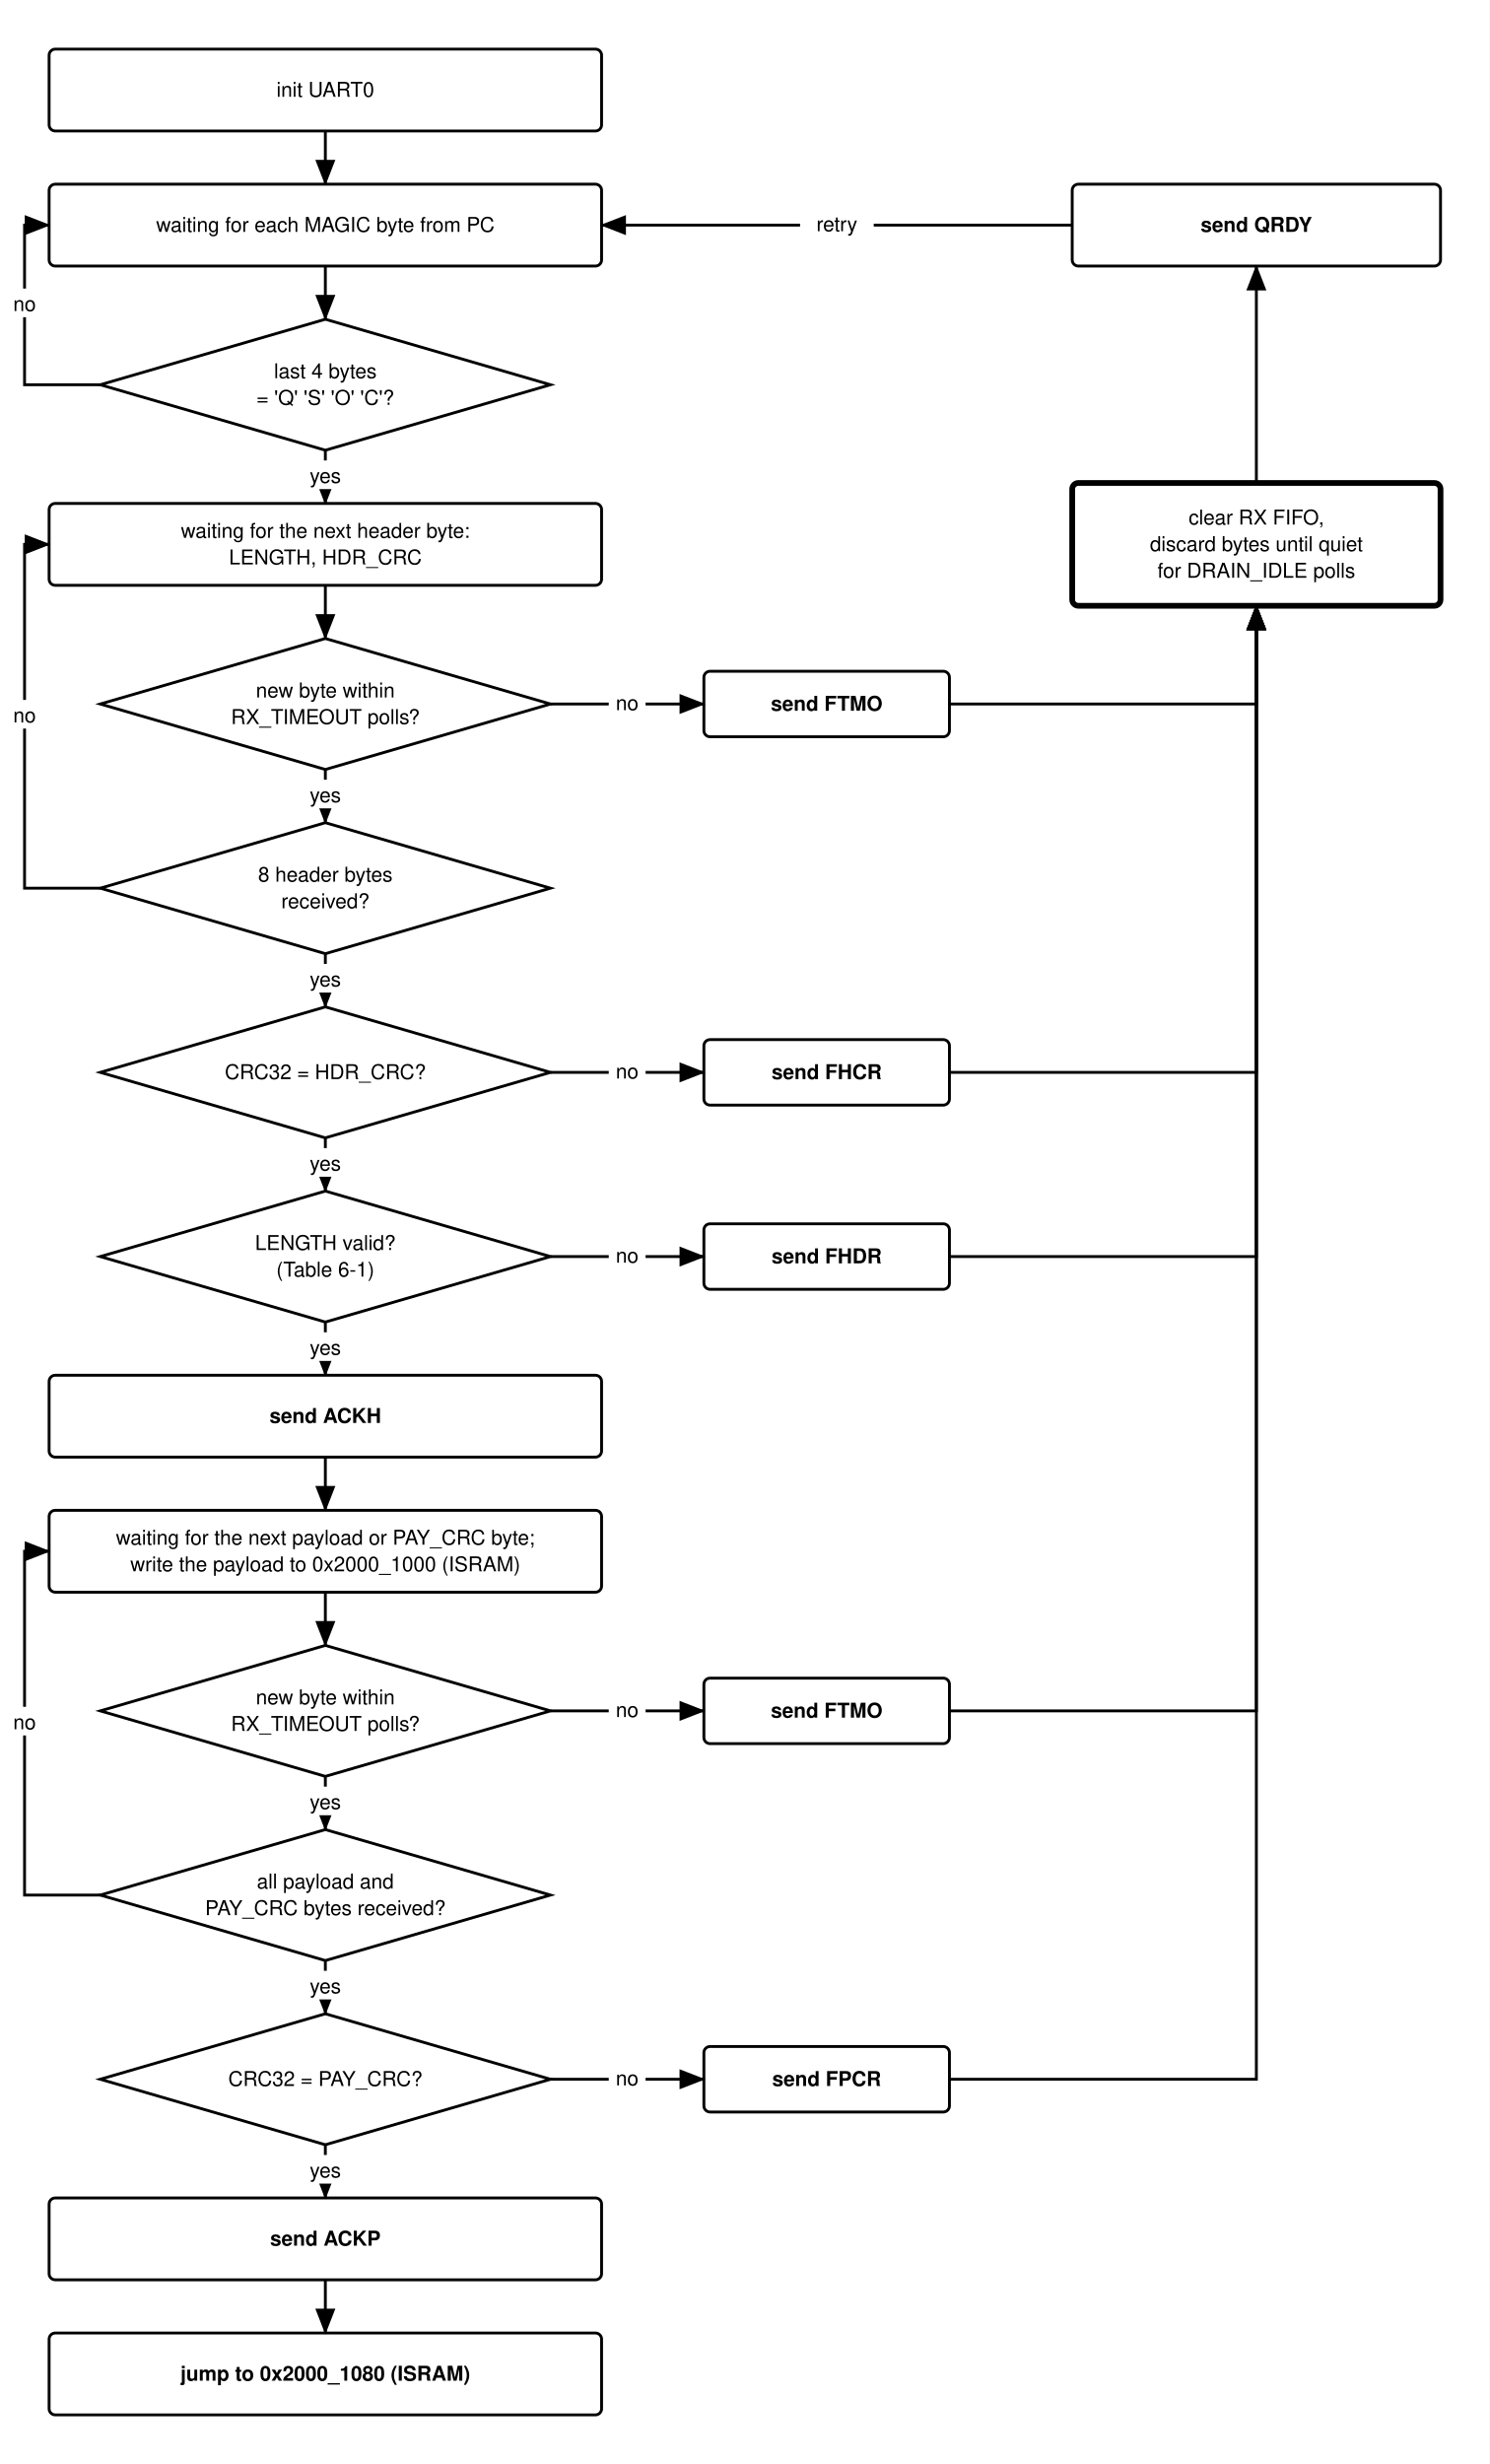
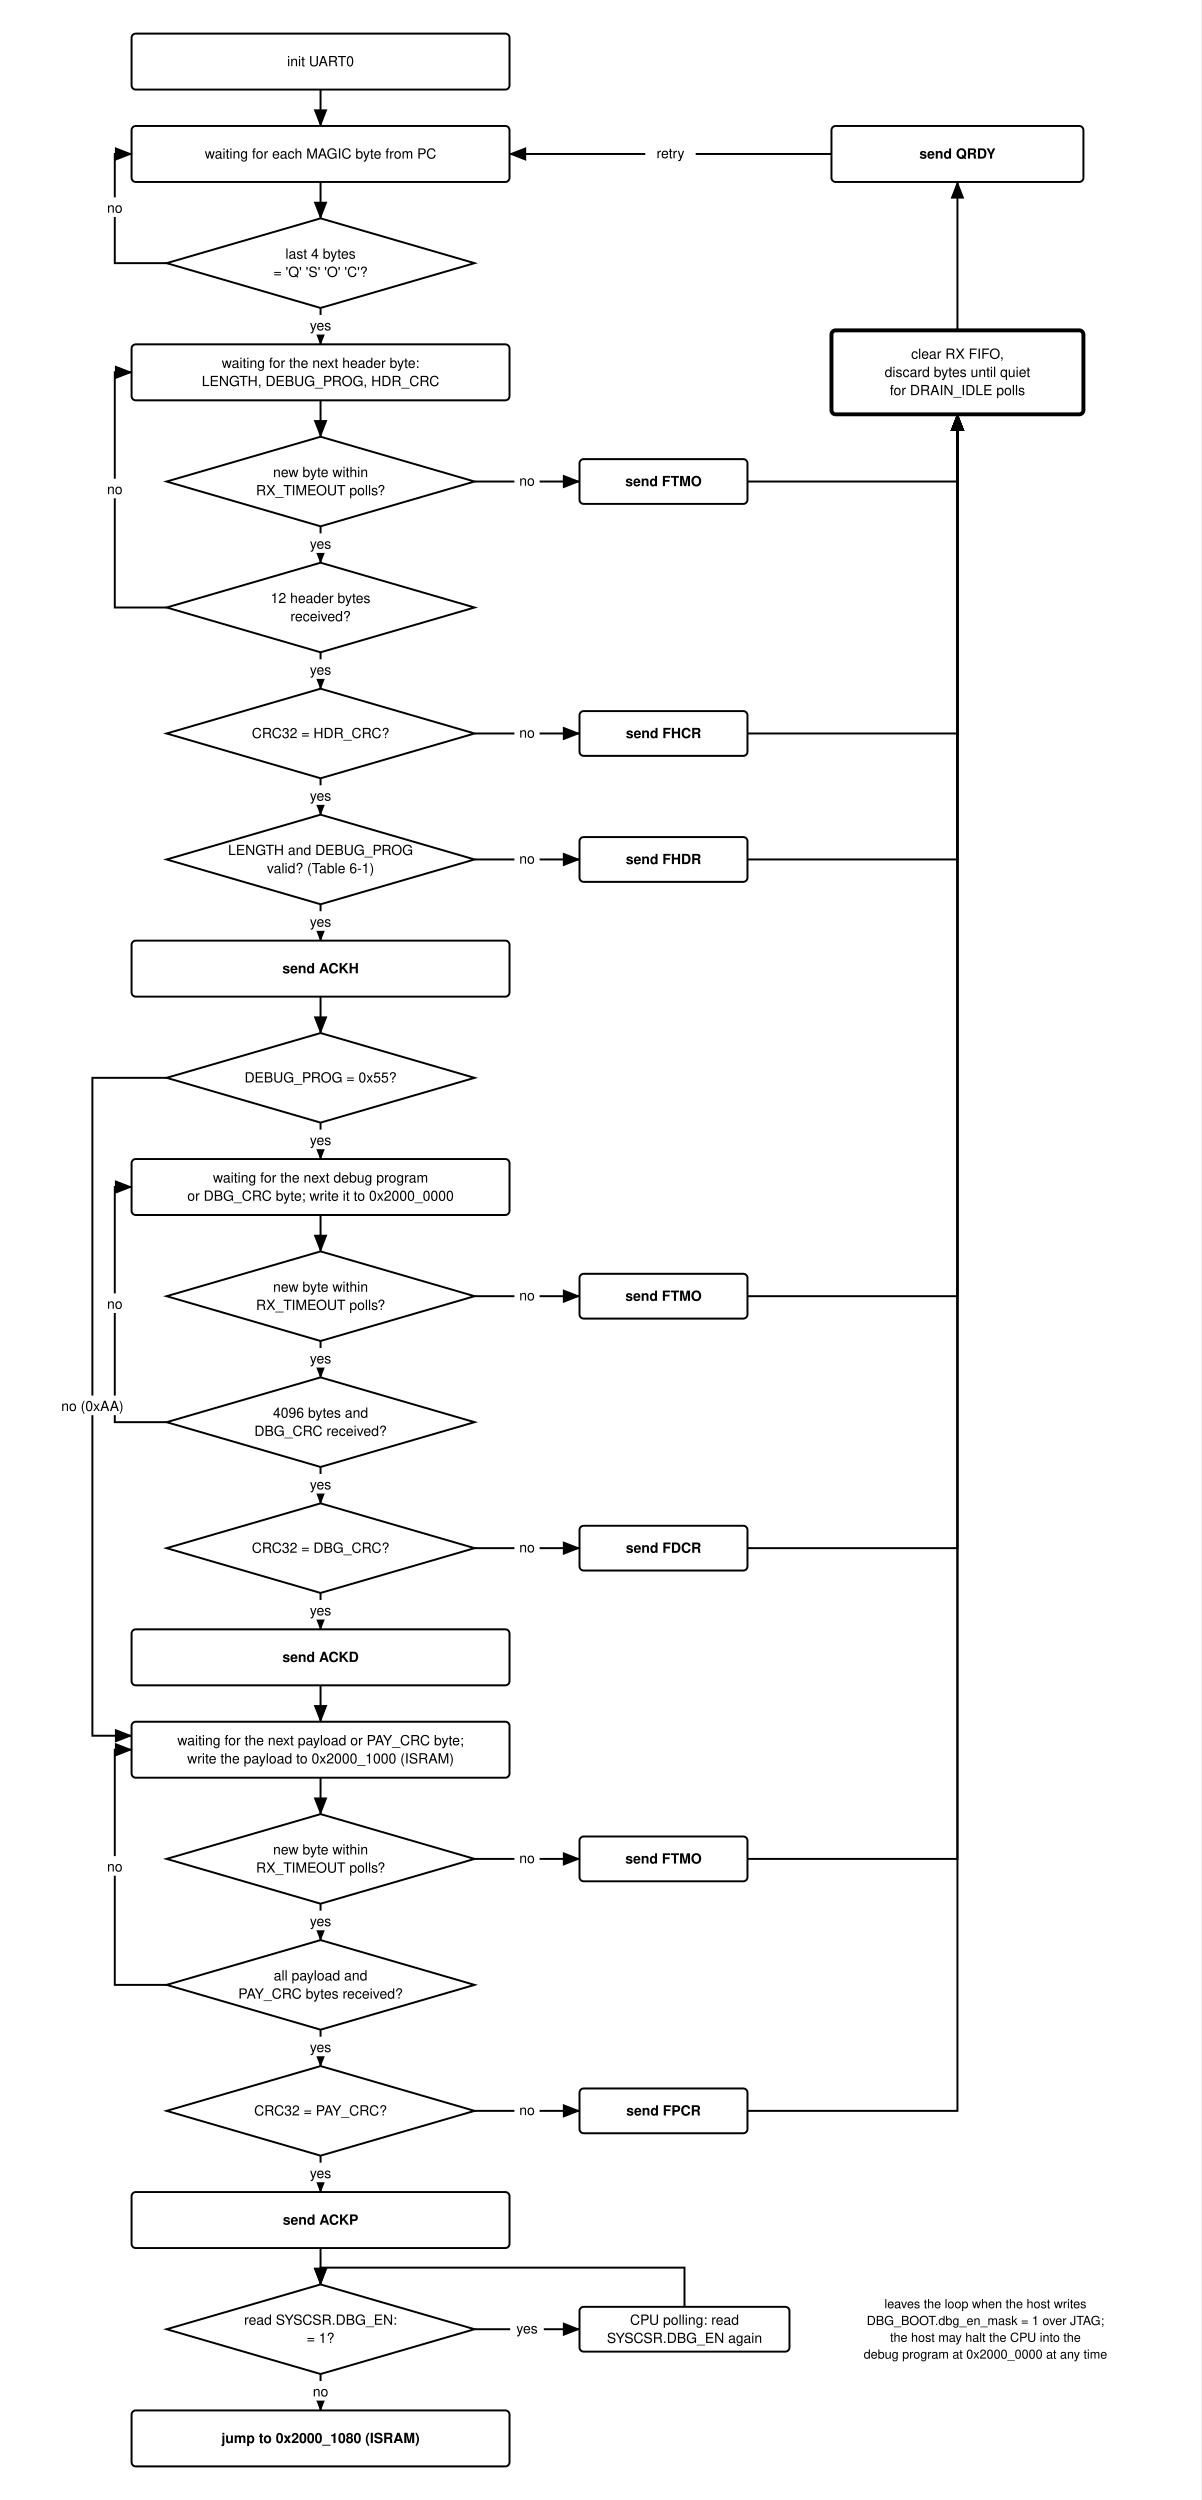
- <svg xmlns="http://www.w3.org/2000/svg" width="728" height="1204" viewBox="-4 -14 728 1204" font-family="Helvetica,Arial,sans-serif">
+ <svg xmlns="http://www.w3.org/2000/svg" width="858" height="1786" viewBox="-74 -14 858 1786" font-family="Helvetica,Arial,sans-serif">
  <defs>
    <marker id="ah" markerWidth="9" markerHeight="7" refX="8.5" refY="3.5" orient="auto">
      <polygon points="0 0, 9 3.5, 0 7" fill="#000000" />
    </marker>
    <marker id="ahs" markerWidth="9" markerHeight="7" refX="0.5" refY="3.5" orient="auto">
      <polygon points="9 0, 0 3.5, 9 7" fill="#000000" />
    </marker>
  </defs>
-   <rect x="-4" y="-14" width="728" height="1204" fill="#ffffff" />
+   <rect x="-74" y="-14" width="858" height="1786" fill="#ffffff" />
  <rect x="20" y="10" width="270" height="40" rx="3" fill="#ffffff" stroke="#000000" stroke-width="1.4" />
  <rect x="20" y="76" width="270" height="40" rx="3" fill="#ffffff" stroke="#000000" stroke-width="1.4" />
  <polygon points="155.0,142 265,174.0 155.0,206 45,174.0" fill="#ffffff" stroke="#000000" stroke-width="1.4" />
  <rect x="20" y="232" width="270" height="40" rx="3" fill="#ffffff" stroke="#000000" stroke-width="1.4" />
  <polygon points="155.0,298 265,330.0 155.0,362 45,330.0" fill="#ffffff" stroke="#000000" stroke-width="1.4" />
  <polygon points="155.0,388 265,420.0 155.0,452 45,420.0" fill="#ffffff" stroke="#000000" stroke-width="1.4" />
  <polygon points="155.0,478 265,510.0 155.0,542 45,510.0" fill="#ffffff" stroke="#000000" stroke-width="1.4" />
  <polygon points="155.0,568 265,600.0 155.0,632 45,600.0" fill="#ffffff" stroke="#000000" stroke-width="1.4" />
  <rect x="20" y="658" width="270" height="40" rx="3" fill="#ffffff" stroke="#000000" stroke-width="1.4" />
-   <rect x="20" y="724" width="270" height="40" rx="3" fill="#ffffff" stroke="#000000" stroke-width="1.4" />
-   <polygon points="155.0,790 265,822.0 155.0,854 45,822.0" fill="#ffffff" stroke="#000000" stroke-width="1.4" />
+   <polygon points="155.0,724 265,756.0 155.0,788 45,756.0" fill="#ffffff" stroke="#000000" stroke-width="1.4" />
+   <rect x="20" y="814" width="270" height="40" rx="3" fill="#ffffff" stroke="#000000" stroke-width="1.4" />
  <polygon points="155.0,880 265,912.0 155.0,944 45,912.0" fill="#ffffff" stroke="#000000" stroke-width="1.4" />
  <polygon points="155.0,970 265,1002.0 155.0,1034 45,1002.0" fill="#ffffff" stroke="#000000" stroke-width="1.4" />
-   <rect x="20" y="1060" width="270" height="40" rx="3" fill="#ffffff" stroke="#000000" stroke-width="1.4" />
-   <rect x="20" y="1126" width="270" height="40" rx="3" fill="#ffffff" stroke="#000000" stroke-width="1.4" />
+   <polygon points="155.0,1060 265,1092.0 155.0,1124 45,1092.0" fill="#ffffff" stroke="#000000" stroke-width="1.4" />
+   <rect x="20" y="1150" width="270" height="40" rx="3" fill="#ffffff" stroke="#000000" stroke-width="1.4" />
+   <rect x="20" y="1216" width="270" height="40" rx="3" fill="#ffffff" stroke="#000000" stroke-width="1.4" />
+   <polygon points="155.0,1282 265,1314.0 155.0,1346 45,1314.0" fill="#ffffff" stroke="#000000" stroke-width="1.4" />
+   <polygon points="155.0,1372 265,1404.0 155.0,1436 45,1404.0" fill="#ffffff" stroke="#000000" stroke-width="1.4" />
+   <polygon points="155.0,1462 265,1494.0 155.0,1526 45,1494.0" fill="#ffffff" stroke="#000000" stroke-width="1.4" />
+   <rect x="20" y="1552" width="270" height="40" rx="3" fill="#ffffff" stroke="#000000" stroke-width="1.4" />
+   <polygon points="155.0,1618 265,1650.0 155.0,1682 45,1650.0" fill="#ffffff" stroke="#000000" stroke-width="1.4" />
+   <rect x="20" y="1708" width="270" height="40" rx="3" fill="#ffffff" stroke="#000000" stroke-width="1.4" />
  <rect x="520" y="76" width="180" height="40" rx="3" fill="#ffffff" stroke="#000000" stroke-width="1.4" />
  <rect x="520" y="222" width="180" height="60" rx="3" fill="#ffffff" stroke="#000000" stroke-width="2.8" />
+   <rect x="-50" y="724" width="1" height="1" rx="3" fill="none" stroke="none" stroke-width="0" />
+   <rect x="340" y="1634.0" width="150" height="32" rx="3" fill="#ffffff" stroke="#000000" stroke-width="1.4" />
+   <rect x="500" y="1612" width="260" height="76" rx="3" fill="none" stroke="none" stroke-width="0" />
  <rect x="340" y="314.0" width="120" height="32" rx="3" fill="#ffffff" stroke="#000000" stroke-width="1.4" />
  <rect x="340" y="494.0" width="120" height="32" rx="3" fill="#ffffff" stroke="#000000" stroke-width="1.4" />
  <rect x="340" y="584.0" width="120" height="32" rx="3" fill="#ffffff" stroke="#000000" stroke-width="1.4" />
-   <rect x="340" y="806.0" width="120" height="32" rx="3" fill="#ffffff" stroke="#000000" stroke-width="1.4" />
-   <rect x="340" y="986.0" width="120" height="32" rx="3" fill="#ffffff" stroke="#000000" stroke-width="1.4" />
+   <rect x="340" y="896.0" width="120" height="32" rx="3" fill="#ffffff" stroke="#000000" stroke-width="1.4" />
+   <rect x="340" y="1076.0" width="120" height="32" rx="3" fill="#ffffff" stroke="#000000" stroke-width="1.4" />
+   <rect x="340" y="1298.0" width="120" height="32" rx="3" fill="#ffffff" stroke="#000000" stroke-width="1.4" />
+   <rect x="340" y="1478.0" width="120" height="32" rx="3" fill="#ffffff" stroke="#000000" stroke-width="1.4" />
  <polyline points="155.0,50.0 155.0,76.0" fill="none" stroke="#000000" stroke-width="1.4" marker-end="url(#ah)" />
  <polyline points="155.0,116.0 155.0,142.0" fill="none" stroke="#000000" stroke-width="1.4" marker-end="url(#ah)" />
  <polyline points="155.0,206.0 155.0,232.0" fill="none" stroke="#000000" stroke-width="1.4" marker-end="url(#ah)" />
  <rect x="143.0" y="211.0" width="24.0" height="14" fill="#ffffff" />
  <text x="155.0" y="222.0" font-size="10" fill="#000000" text-anchor="middle">yes</text>
  <polyline points="155.0,272.0 155.0,298.0" fill="none" stroke="#000000" stroke-width="1.4" marker-end="url(#ah)" />
  <polyline points="155.0,362.0 155.0,388.0" fill="none" stroke="#000000" stroke-width="1.4" marker-end="url(#ah)" />
  <rect x="143.0" y="367.0" width="24.0" height="14" fill="#ffffff" />
  <text x="155.0" y="378.0" font-size="10" fill="#000000" text-anchor="middle">yes</text>
  <polyline points="155.0,452.0 155.0,478.0" fill="none" stroke="#000000" stroke-width="1.4" marker-end="url(#ah)" />
  <rect x="143.0" y="457.0" width="24.0" height="14" fill="#ffffff" />
  <text x="155.0" y="468.0" font-size="10" fill="#000000" text-anchor="middle">yes</text>
  <polyline points="155.0,542.0 155.0,568.0" fill="none" stroke="#000000" stroke-width="1.4" marker-end="url(#ah)" />
  <rect x="143.0" y="547.0" width="24.0" height="14" fill="#ffffff" />
  <text x="155.0" y="558.0" font-size="10" fill="#000000" text-anchor="middle">yes</text>
  <polyline points="155.0,632.0 155.0,658.0" fill="none" stroke="#000000" stroke-width="1.4" marker-end="url(#ah)" />
  <rect x="143.0" y="637.0" width="24.0" height="14" fill="#ffffff" />
  <text x="155.0" y="648.0" font-size="10" fill="#000000" text-anchor="middle">yes</text>
  <polyline points="155.0,698.0 155.0,724.0" fill="none" stroke="#000000" stroke-width="1.4" marker-end="url(#ah)" />
-   <polyline points="155.0,764.0 155.0,790.0" fill="none" stroke="#000000" stroke-width="1.4" marker-end="url(#ah)" />
+   <polyline points="155.0,788.0 155.0,814.0" fill="none" stroke="#000000" stroke-width="1.4" marker-end="url(#ah)" />
+   <rect x="143.0" y="793.0" width="24.0" height="14" fill="#ffffff" />
+   <text x="155.0" y="804.0" font-size="10" fill="#000000" text-anchor="middle">yes</text>
  <polyline points="155.0,854.0 155.0,880.0" fill="none" stroke="#000000" stroke-width="1.4" marker-end="url(#ah)" />
-   <rect x="143.0" y="859.0" width="24.0" height="14" fill="#ffffff" />
-   <text x="155.0" y="870.0" font-size="10" fill="#000000" text-anchor="middle">yes</text>
  <polyline points="155.0,944.0 155.0,970.0" fill="none" stroke="#000000" stroke-width="1.4" marker-end="url(#ah)" />
  <rect x="143.0" y="949.0" width="24.0" height="14" fill="#ffffff" />
  <text x="155.0" y="960.0" font-size="10" fill="#000000" text-anchor="middle">yes</text>
  <polyline points="155.0,1034.0 155.0,1060.0" fill="none" stroke="#000000" stroke-width="1.4" marker-end="url(#ah)" />
  <rect x="143.0" y="1039.0" width="24.0" height="14" fill="#ffffff" />
  <text x="155.0" y="1050.0" font-size="10" fill="#000000" text-anchor="middle">yes</text>
-   <polyline points="155.0,1100.0 155.0,1126.0" fill="none" stroke="#000000" stroke-width="1.4" marker-end="url(#ah)" />
+   <polyline points="155.0,1124.0 155.0,1150.0" fill="none" stroke="#000000" stroke-width="1.4" marker-end="url(#ah)" />
+   <rect x="143.0" y="1129.0" width="24.0" height="14" fill="#ffffff" />
+   <text x="155.0" y="1140.0" font-size="10" fill="#000000" text-anchor="middle">yes</text>
+   <polyline points="155.0,1190.0 155.0,1216.0" fill="none" stroke="#000000" stroke-width="1.4" marker-end="url(#ah)" />
+   <polyline points="155.0,1256.0 155.0,1282.0" fill="none" stroke="#000000" stroke-width="1.4" marker-end="url(#ah)" />
+   <polyline points="155.0,1346.0 155.0,1372.0" fill="none" stroke="#000000" stroke-width="1.4" marker-end="url(#ah)" />
+   <rect x="143.0" y="1351.0" width="24.0" height="14" fill="#ffffff" />
+   <text x="155.0" y="1362.0" font-size="10" fill="#000000" text-anchor="middle">yes</text>
+   <polyline points="155.0,1436.0 155.0,1462.0" fill="none" stroke="#000000" stroke-width="1.4" marker-end="url(#ah)" />
+   <rect x="143.0" y="1441.0" width="24.0" height="14" fill="#ffffff" />
+   <text x="155.0" y="1452.0" font-size="10" fill="#000000" text-anchor="middle">yes</text>
+   <polyline points="155.0,1526.0 155.0,1552.0" fill="none" stroke="#000000" stroke-width="1.4" marker-end="url(#ah)" />
+   <rect x="143.0" y="1531.0" width="24.0" height="14" fill="#ffffff" />
+   <text x="155.0" y="1542.0" font-size="10" fill="#000000" text-anchor="middle">yes</text>
+   <polyline points="155.0,1592.0 155.0,1618.0" fill="none" stroke="#000000" stroke-width="1.4" marker-end="url(#ah)" />
+   <polyline points="155.0,1682.0 155.0,1708.0" fill="none" stroke="#000000" stroke-width="1.4" marker-end="url(#ah)" />
+   <rect x="146.0" y="1687.0" width="18.0" height="14" fill="#ffffff" />
+   <text x="155.0" y="1698.0" font-size="10" fill="#000000" text-anchor="middle">no</text>
  <polyline points="45.0,174.0 8.0,174.0 8.0,96.0 20.0,96.0" fill="none" stroke="#000000" stroke-width="1.4" marker-end="url(#ah)" />
  <rect x="-1.0" y="127.0" width="18.0" height="14" fill="#ffffff" />
  <text x="8.0" y="138.0" font-size="10" fill="#000000" text-anchor="middle">no</text>
  <polyline points="45.0,420.0 8.0,420.0 8.0,252.0 20.0,252.0" fill="none" stroke="#000000" stroke-width="1.4" marker-end="url(#ah)" />
  <rect x="-1.0" y="328.0" width="18.0" height="14" fill="#ffffff" />
  <text x="8.0" y="339.0" font-size="10" fill="#000000" text-anchor="middle">no</text>
-   <polyline points="45.0,912.0 8.0,912.0 8.0,744.0 20.0,744.0" fill="none" stroke="#000000" stroke-width="1.4" marker-end="url(#ah)" />
-   <rect x="-1.0" y="820.0" width="18.0" height="14" fill="#ffffff" />
-   <text x="8.0" y="831.0" font-size="10" fill="#000000" text-anchor="middle">no</text>
+   <polyline points="45.0,1002.0 8.0,1002.0 8.0,834.0 20.0,834.0" fill="none" stroke="#000000" stroke-width="1.4" marker-end="url(#ah)" />
+   <rect x="-1.0" y="910.0" width="18.0" height="14" fill="#ffffff" />
+   <text x="8.0" y="921.0" font-size="10" fill="#000000" text-anchor="middle">no</text>
+   <polyline points="45.0,1404.0 8.0,1404.0 8.0,1236.0 20.0,1236.0" fill="none" stroke="#000000" stroke-width="1.4" marker-end="url(#ah)" />
+   <rect x="-1.0" y="1312.0" width="18.0" height="14" fill="#ffffff" />
+   <text x="8.0" y="1323.0" font-size="10" fill="#000000" text-anchor="middle">no</text>
+   <polyline points="45.0,756.0 -8.0,756.0 -8.0,1226.0 20.0,1226.0" fill="none" stroke="#000000" stroke-width="1.4" marker-end="url(#ah)" />
+   <rect x="-38.0" y="983.0" width="60.0" height="14" fill="#ffffff" />
+   <text x="-8.0" y="994.0" font-size="10" fill="#000000" text-anchor="middle">no (0xAA)</text>
+   <polyline points="265.0,1650.0 340.0,1650.0" fill="none" stroke="#000000" stroke-width="1.4" marker-end="url(#ah)" />
+   <rect x="290.5" y="1642.0" width="24.0" height="14" fill="#ffffff" />
+   <text x="302.5" y="1653.0" font-size="10" fill="#000000" text-anchor="middle">yes</text>
+   <polyline points="415.0,1634.0 415.0,1606.0 155.0,1606.0 155.0,1618.0" fill="none" stroke="#000000" stroke-width="1.4" marker-end="url(#ah)" />
  <polyline points="265.0,330.0 340.0,330.0" fill="none" stroke="#000000" stroke-width="1.4" marker-end="url(#ah)" />
  <rect x="293.5" y="322.0" width="18.0" height="14" fill="#ffffff" />
  <text x="302.5" y="333.0" font-size="10" fill="#000000" text-anchor="middle">no</text>
  <polyline points="460.0,330.0 610.0,330.0 610.0,282.0" fill="none" stroke="#000000" stroke-width="1.4" marker-end="url(#ah)" />
  <polyline points="265.0,510.0 340.0,510.0" fill="none" stroke="#000000" stroke-width="1.4" marker-end="url(#ah)" />
  <rect x="293.5" y="502.0" width="18.0" height="14" fill="#ffffff" />
  <text x="302.5" y="513.0" font-size="10" fill="#000000" text-anchor="middle">no</text>
  <polyline points="460.0,510.0 610.0,510.0 610.0,282.0" fill="none" stroke="#000000" stroke-width="1.4" marker-end="url(#ah)" />
  <polyline points="265.0,600.0 340.0,600.0" fill="none" stroke="#000000" stroke-width="1.4" marker-end="url(#ah)" />
  <rect x="293.5" y="592.0" width="18.0" height="14" fill="#ffffff" />
  <text x="302.5" y="603.0" font-size="10" fill="#000000" text-anchor="middle">no</text>
  <polyline points="460.0,600.0 610.0,600.0 610.0,282.0" fill="none" stroke="#000000" stroke-width="1.4" marker-end="url(#ah)" />
-   <polyline points="265.0,822.0 340.0,822.0" fill="none" stroke="#000000" stroke-width="1.4" marker-end="url(#ah)" />
-   <rect x="293.5" y="814.0" width="18.0" height="14" fill="#ffffff" />
-   <text x="302.5" y="825.0" font-size="10" fill="#000000" text-anchor="middle">no</text>
-   <polyline points="460.0,822.0 610.0,822.0 610.0,282.0" fill="none" stroke="#000000" stroke-width="1.4" marker-end="url(#ah)" />
-   <polyline points="265.0,1002.0 340.0,1002.0" fill="none" stroke="#000000" stroke-width="1.4" marker-end="url(#ah)" />
-   <rect x="293.5" y="994.0" width="18.0" height="14" fill="#ffffff" />
-   <text x="302.5" y="1005.0" font-size="10" fill="#000000" text-anchor="middle">no</text>
-   <polyline points="460.0,1002.0 610.0,1002.0 610.0,282.0" fill="none" stroke="#000000" stroke-width="1.4" marker-end="url(#ah)" />
+   <polyline points="265.0,912.0 340.0,912.0" fill="none" stroke="#000000" stroke-width="1.4" marker-end="url(#ah)" />
+   <rect x="293.5" y="904.0" width="18.0" height="14" fill="#ffffff" />
+   <text x="302.5" y="915.0" font-size="10" fill="#000000" text-anchor="middle">no</text>
+   <polyline points="460.0,912.0 610.0,912.0 610.0,282.0" fill="none" stroke="#000000" stroke-width="1.4" marker-end="url(#ah)" />
+   <polyline points="265.0,1092.0 340.0,1092.0" fill="none" stroke="#000000" stroke-width="1.4" marker-end="url(#ah)" />
+   <rect x="293.5" y="1084.0" width="18.0" height="14" fill="#ffffff" />
+   <text x="302.5" y="1095.0" font-size="10" fill="#000000" text-anchor="middle">no</text>
+   <polyline points="460.0,1092.0 610.0,1092.0 610.0,282.0" fill="none" stroke="#000000" stroke-width="1.4" marker-end="url(#ah)" />
+   <polyline points="265.0,1314.0 340.0,1314.0" fill="none" stroke="#000000" stroke-width="1.4" marker-end="url(#ah)" />
+   <rect x="293.5" y="1306.0" width="18.0" height="14" fill="#ffffff" />
+   <text x="302.5" y="1317.0" font-size="10" fill="#000000" text-anchor="middle">no</text>
+   <polyline points="460.0,1314.0 610.0,1314.0 610.0,282.0" fill="none" stroke="#000000" stroke-width="1.4" marker-end="url(#ah)" />
+   <polyline points="265.0,1494.0 340.0,1494.0" fill="none" stroke="#000000" stroke-width="1.4" marker-end="url(#ah)" />
+   <rect x="293.5" y="1486.0" width="18.0" height="14" fill="#ffffff" />
+   <text x="302.5" y="1497.0" font-size="10" fill="#000000" text-anchor="middle">no</text>
+   <polyline points="460.0,1494.0 610.0,1494.0 610.0,282.0" fill="none" stroke="#000000" stroke-width="1.4" marker-end="url(#ah)" />
  <polyline points="610.0,222.0 610.0,116.0" fill="none" stroke="#000000" stroke-width="1.4" marker-end="url(#ah)" />
  <polyline points="520.0,96.0 290.0,96.0" fill="none" stroke="#000000" stroke-width="1.4" marker-end="url(#ah)" />
  <rect x="387.0" y="88.0" width="36.0" height="14" fill="#ffffff" />
  <text x="405.0" y="99.0" font-size="10" fill="#000000" text-anchor="middle">retry</text>
  <text x="155.0" y="33.3" font-size="10" text-anchor="middle" fill="#000000">init UART0</text>
  <text x="155.0" y="99.3" font-size="10" text-anchor="middle" fill="#000000">waiting for each MAGIC byte from PC</text>
  <text x="155.0" y="170.8" font-size="10" text-anchor="middle" fill="#000000">last 4 bytes</text>
  <text x="155.0" y="183.8" font-size="10" text-anchor="middle" fill="#000000">= 'Q' 'S' 'O' 'C'?</text>
  <text x="155.0" y="248.8" font-size="10" text-anchor="middle" fill="#000000">waiting for the next header byte:</text>
-   <text x="155.0" y="261.8" font-size="10" text-anchor="middle" fill="#000000">LENGTH, HDR_CRC</text>
+   <text x="155.0" y="261.8" font-size="10" text-anchor="middle" fill="#000000">LENGTH, DEBUG_PROG, HDR_CRC</text>
  <text x="155.0" y="326.8" font-size="10" text-anchor="middle" fill="#000000">new byte within</text>
  <text x="155.0" y="339.8" font-size="10" text-anchor="middle" fill="#000000">RX_TIMEOUT polls?</text>
-   <text x="155.0" y="416.8" font-size="10" text-anchor="middle" fill="#000000">8 header bytes</text>
+   <text x="155.0" y="416.8" font-size="10" text-anchor="middle" fill="#000000">12 header bytes</text>
  <text x="155.0" y="429.8" font-size="10" text-anchor="middle" fill="#000000">received?</text>
  <text x="155.0" y="513.3" font-size="10" text-anchor="middle" fill="#000000">CRC32 = HDR_CRC?</text>
-   <text x="155.0" y="596.8" font-size="10" text-anchor="middle" fill="#000000">LENGTH valid?</text>
-   <text x="155.0" y="609.8" font-size="10" text-anchor="middle" fill="#000000">(Table 6-1)</text>
+   <text x="155.0" y="596.8" font-size="10" text-anchor="middle" fill="#000000">LENGTH and DEBUG_PROG</text>
+   <text x="155.0" y="609.8" font-size="10" text-anchor="middle" fill="#000000">valid? (Table 6-1)</text>
  <text x="155.0" y="681.3" font-size="10" text-anchor="middle" fill="#000000" font-weight="bold">send ACKH</text>
-   <text x="155.0" y="740.8" font-size="10" text-anchor="middle" fill="#000000">waiting for the next payload or PAY_CRC byte;</text>
-   <text x="155.0" y="753.8" font-size="10" text-anchor="middle" fill="#000000">write the payload to 0x2000_1000 (ISRAM)</text>
-   <text x="155.0" y="818.8" font-size="10" text-anchor="middle" fill="#000000">new byte within</text>
-   <text x="155.0" y="831.8" font-size="10" text-anchor="middle" fill="#000000">RX_TIMEOUT polls?</text>
-   <text x="155.0" y="908.8" font-size="10" text-anchor="middle" fill="#000000">all payload and</text>
-   <text x="155.0" y="921.8" font-size="10" text-anchor="middle" fill="#000000">PAY_CRC bytes received?</text>
-   <text x="155.0" y="1005.3" font-size="10" text-anchor="middle" fill="#000000">CRC32 = PAY_CRC?</text>
-   <text x="155.0" y="1083.3" font-size="10" text-anchor="middle" fill="#000000" font-weight="bold">send ACKP</text>
-   <text x="155.0" y="1149.3" font-size="10" text-anchor="middle" fill="#000000" font-weight="bold">jump to 0x2000_1080 (ISRAM)</text>
+   <text x="155.0" y="759.3" font-size="10" text-anchor="middle" fill="#000000">DEBUG_PROG = 0x55?</text>
+   <text x="155.0" y="830.8" font-size="10" text-anchor="middle" fill="#000000">waiting for the next debug program</text>
+   <text x="155.0" y="843.8" font-size="10" text-anchor="middle" fill="#000000">or DBG_CRC byte; write it to 0x2000_0000</text>
+   <text x="155.0" y="908.8" font-size="10" text-anchor="middle" fill="#000000">new byte within</text>
+   <text x="155.0" y="921.8" font-size="10" text-anchor="middle" fill="#000000">RX_TIMEOUT polls?</text>
+   <text x="155.0" y="998.8" font-size="10" text-anchor="middle" fill="#000000">4096 bytes and</text>
+   <text x="155.0" y="1011.8" font-size="10" text-anchor="middle" fill="#000000">DBG_CRC received?</text>
+   <text x="155.0" y="1095.3" font-size="10" text-anchor="middle" fill="#000000">CRC32 = DBG_CRC?</text>
+   <text x="155.0" y="1173.3" font-size="10" text-anchor="middle" fill="#000000" font-weight="bold">send ACKD</text>
+   <text x="155.0" y="1232.8" font-size="10" text-anchor="middle" fill="#000000">waiting for the next payload or PAY_CRC byte;</text>
+   <text x="155.0" y="1245.8" font-size="10" text-anchor="middle" fill="#000000">write the payload to 0x2000_1000 (ISRAM)</text>
+   <text x="155.0" y="1310.8" font-size="10" text-anchor="middle" fill="#000000">new byte within</text>
+   <text x="155.0" y="1323.8" font-size="10" text-anchor="middle" fill="#000000">RX_TIMEOUT polls?</text>
+   <text x="155.0" y="1400.8" font-size="10" text-anchor="middle" fill="#000000">all payload and</text>
+   <text x="155.0" y="1413.8" font-size="10" text-anchor="middle" fill="#000000">PAY_CRC bytes received?</text>
+   <text x="155.0" y="1497.3" font-size="10" text-anchor="middle" fill="#000000">CRC32 = PAY_CRC?</text>
+   <text x="155.0" y="1575.3" font-size="10" text-anchor="middle" fill="#000000" font-weight="bold">send ACKP</text>
+   <text x="155.0" y="1646.8" font-size="10" text-anchor="middle" fill="#000000">read SYSCSR.DBG_EN:</text>
+   <text x="155.0" y="1659.8" font-size="10" text-anchor="middle" fill="#000000">= 1?</text>
+   <text x="155.0" y="1731.3" font-size="10" text-anchor="middle" fill="#000000" font-weight="bold">jump to 0x2000_1080 (ISRAM)</text>
  <text x="610.0" y="99.3" font-size="10" text-anchor="middle" fill="#000000" font-weight="bold">send QRDY</text>
  <text x="610.0" y="242.3" font-size="10" text-anchor="middle" fill="#000000">clear RX FIFO,</text>
  <text x="610.0" y="255.3" font-size="10" text-anchor="middle" fill="#000000">discard bytes until quiet</text>
  <text x="610.0" y="268.3" font-size="10" text-anchor="middle" fill="#000000">for DRAIN_IDLE polls</text>
+   <text x="-49.5" y="727.5" font-size="9" text-anchor="middle" fill="#000000" />
+   <text x="415.0" y="1646.8" font-size="10" text-anchor="middle" fill="#000000">CPU polling: read</text>
+   <text x="415.0" y="1659.8" font-size="10" text-anchor="middle" fill="#000000">SYSCSR.DBG_EN again</text>
+   <text x="630.0" y="1635.0" font-size="9" text-anchor="middle" fill="#000000">leaves the loop when the host writes</text>
+   <text x="630.0" y="1647.0" font-size="9" text-anchor="middle" fill="#000000">DBG_BOOT.dbg_en_mask = 1 over JTAG;</text>
+   <text x="630.0" y="1659.0" font-size="9" text-anchor="middle" fill="#000000">the host may halt the CPU into the</text>
+   <text x="630.0" y="1671.0" font-size="9" text-anchor="middle" fill="#000000">debug program at 0x2000_0000 at any time</text>
  <text x="400.0" y="333.3" font-size="10" text-anchor="middle" fill="#000000" font-weight="bold">send FTMO</text>
  <text x="400.0" y="513.3" font-size="10" text-anchor="middle" fill="#000000" font-weight="bold">send FHCR</text>
  <text x="400.0" y="603.3" font-size="10" text-anchor="middle" fill="#000000" font-weight="bold">send FHDR</text>
-   <text x="400.0" y="825.3" font-size="10" text-anchor="middle" fill="#000000" font-weight="bold">send FTMO</text>
-   <text x="400.0" y="1005.3" font-size="10" text-anchor="middle" fill="#000000" font-weight="bold">send FPCR</text>
+   <text x="400.0" y="915.3" font-size="10" text-anchor="middle" fill="#000000" font-weight="bold">send FTMO</text>
+   <text x="400.0" y="1095.3" font-size="10" text-anchor="middle" fill="#000000" font-weight="bold">send FDCR</text>
+   <text x="400.0" y="1317.3" font-size="10" text-anchor="middle" fill="#000000" font-weight="bold">send FTMO</text>
+   <text x="400.0" y="1497.3" font-size="10" text-anchor="middle" fill="#000000" font-weight="bold">send FPCR</text>
</svg>
